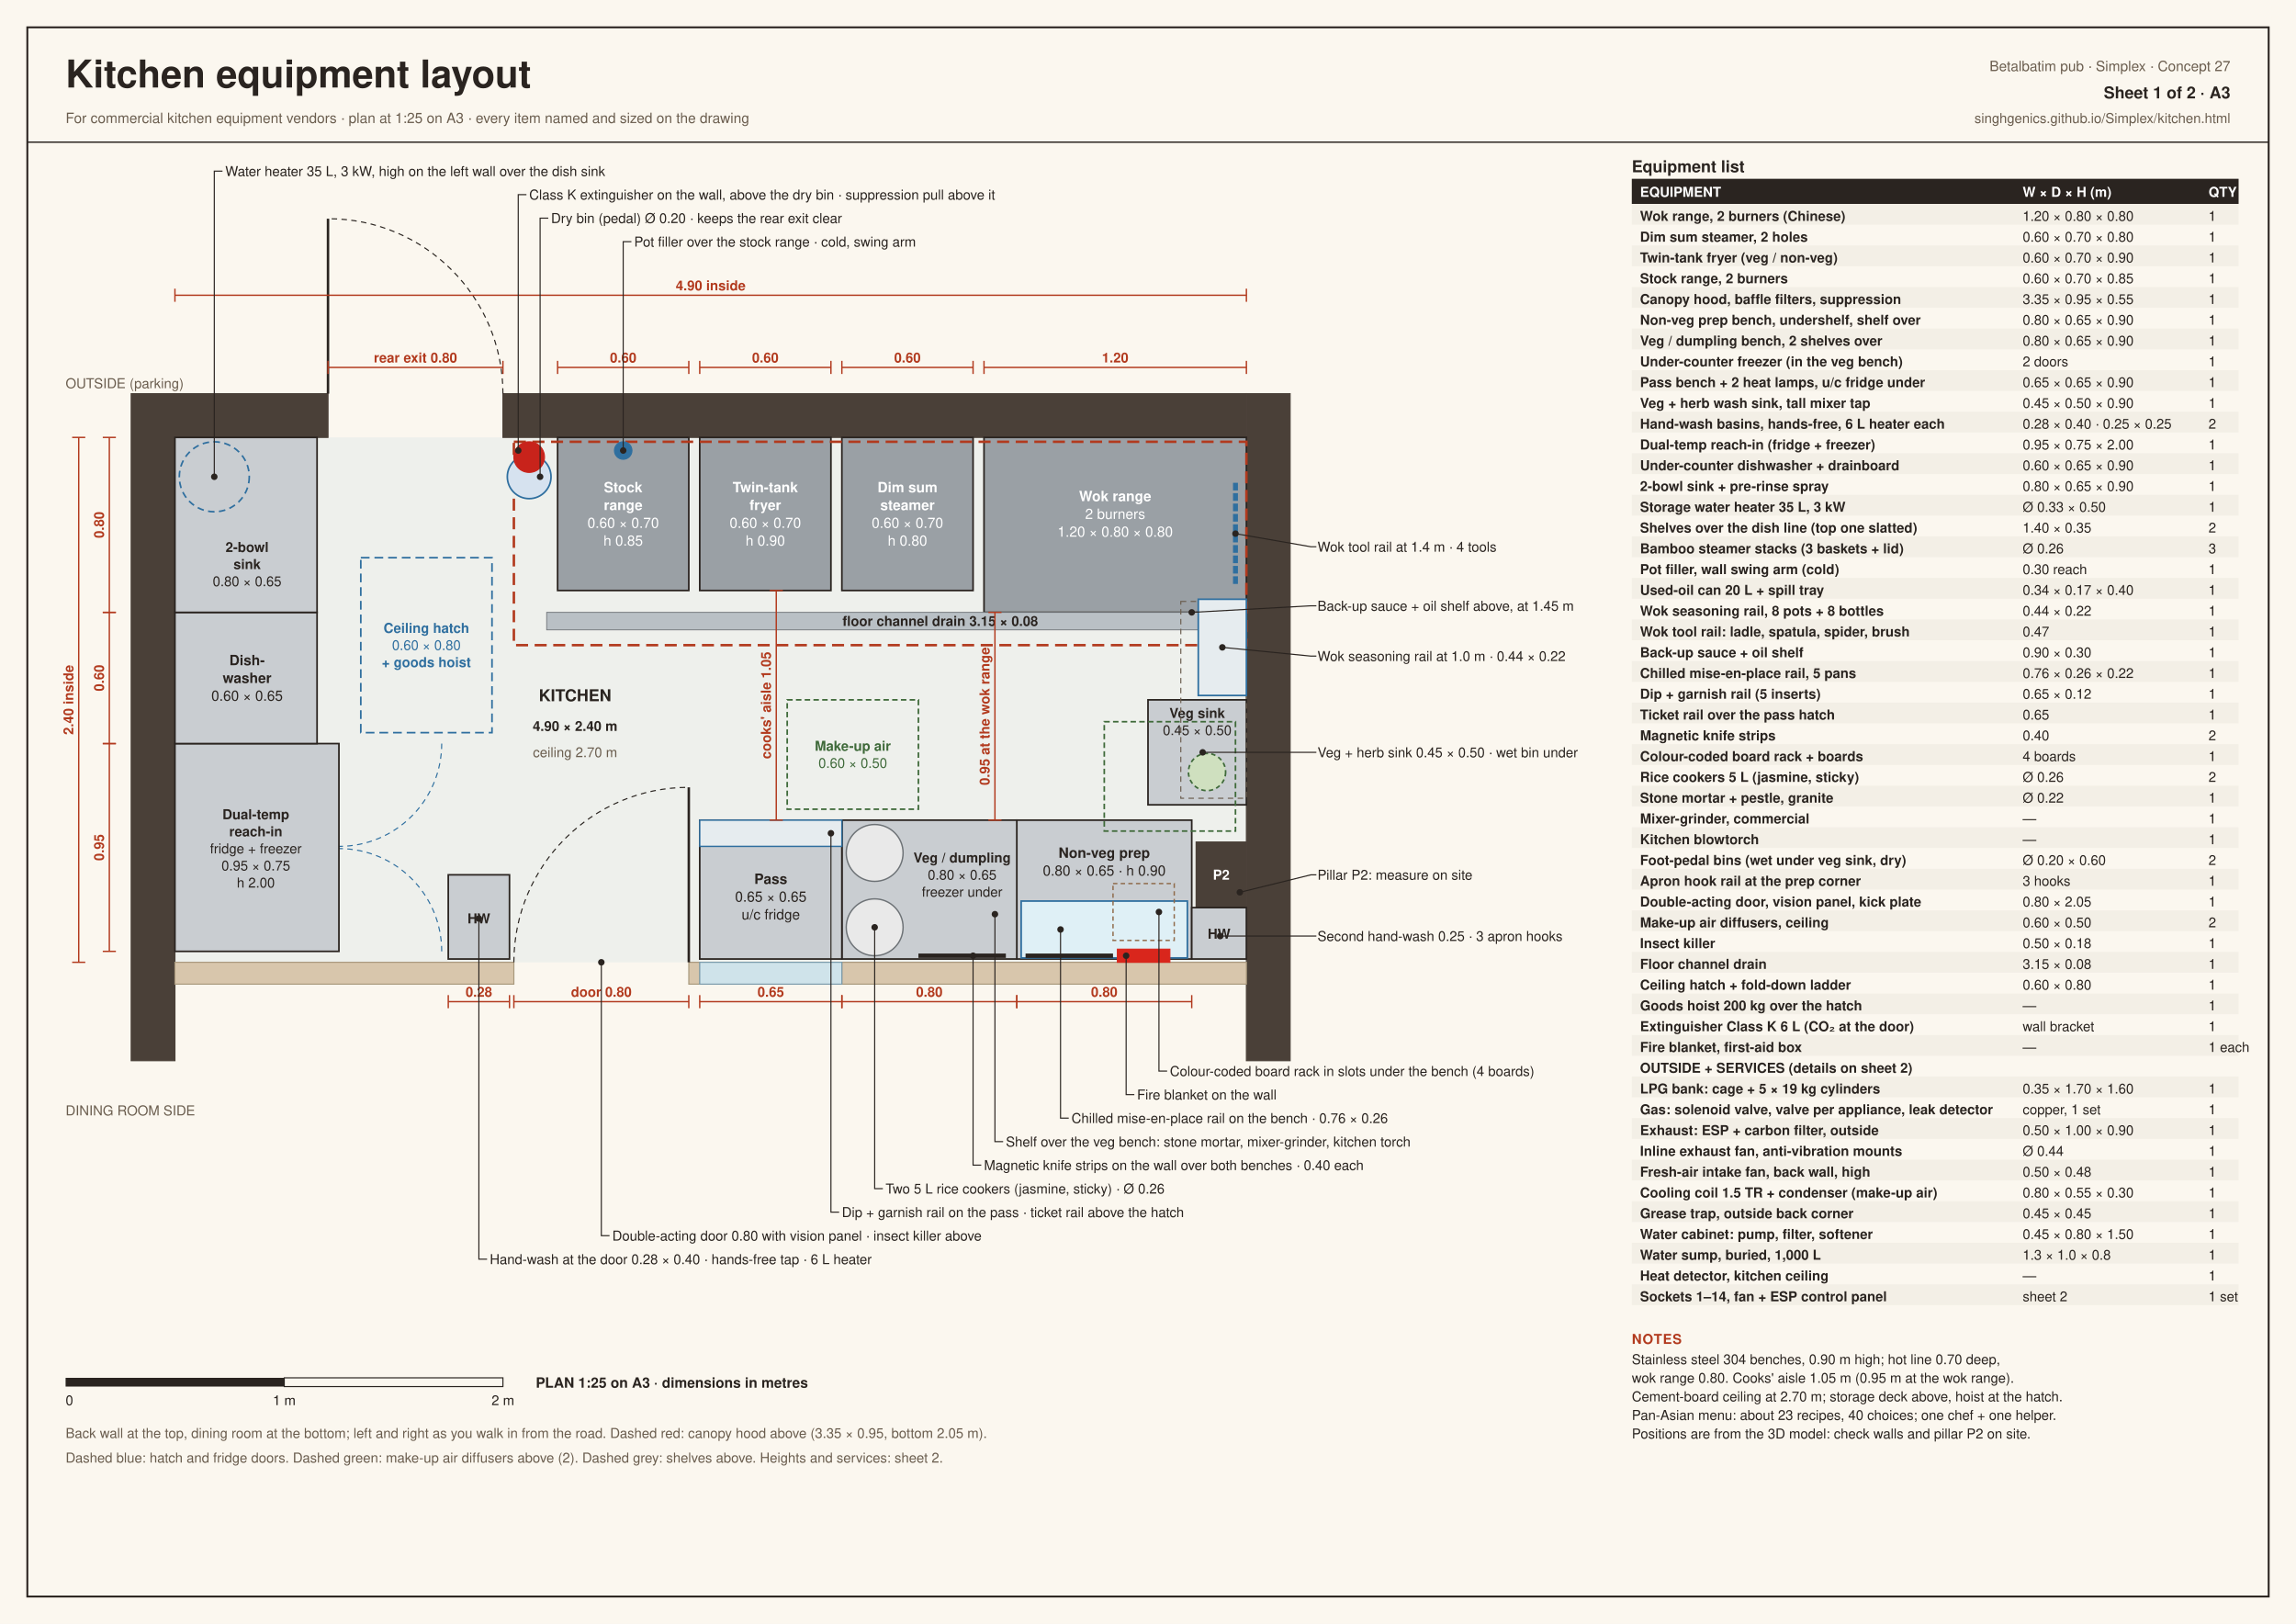
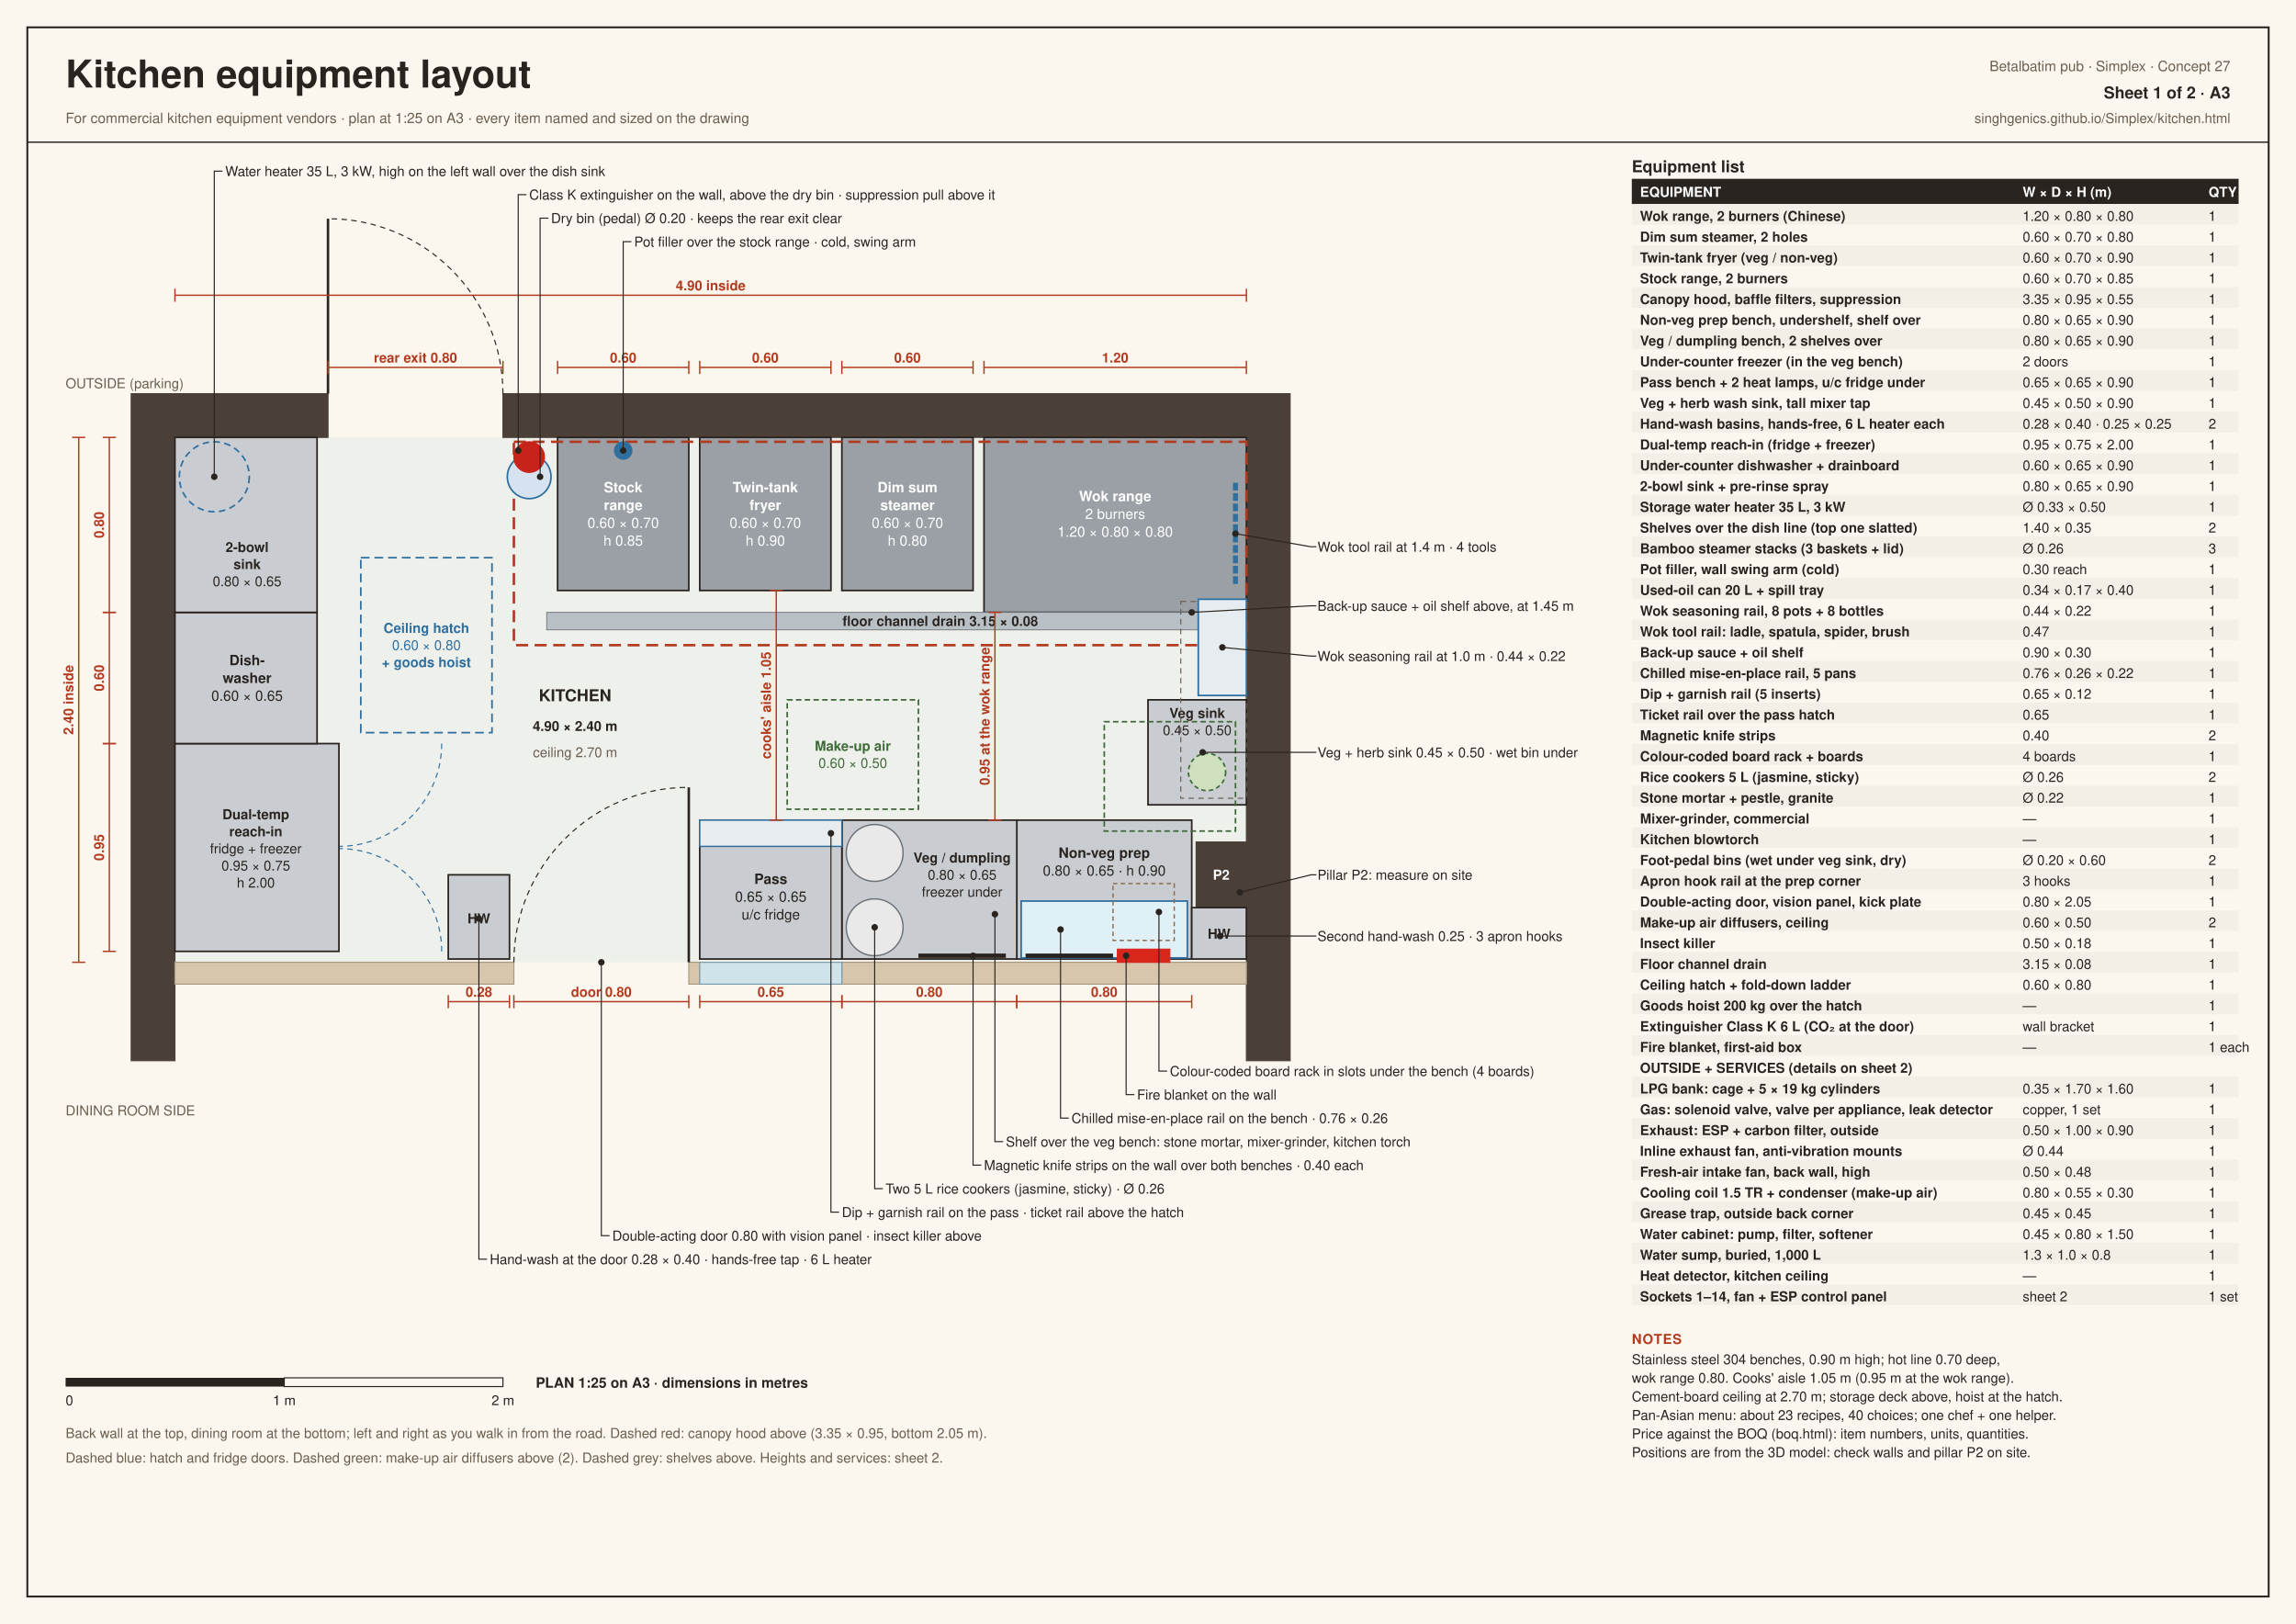
<svg xmlns="http://www.w3.org/2000/svg" width="420mm" height="297mm" viewBox="0 0 420 297" font-family="IBM Plex Sans, Helvetica, Arial, sans-serif">
  <rect width="420" height="297" fill="#fbf7ef" />
  <rect x="5" y="5" width="410" height="287" fill="none" stroke="#2a2420" stroke-width="0.35" />
  <text x="12" y="16" font-size="7" font-weight="700" fill="#2a2420">Kitchen equipment layout</text>
  <text x="12" y="22.5" font-size="2.6" fill="#6a5d4e">For commercial kitchen equipment vendors · plan at 1:25 on A3 · every item named and sized on the drawing</text>
  <text x="408" y="13" font-size="2.6" fill="#6a5d4e" text-anchor="end">Betalbatim pub · Simplex · Concept 27</text>
  <text x="408" y="18" font-size="3.0" font-weight="700" fill="#2a2420" text-anchor="end">Sheet 1 of 2 · A3</text>
  <text x="408" y="22.5" font-size="2.5" fill="#6a5d4e" text-anchor="end">singhgenics.github.io/Simplex/kitchen.html</text>
  <line x1="5" y1="26" x2="415" y2="26" stroke="#2a2420" stroke-width="0.25" />
  <rect x="32.00" y="80.00" width="196.00" height="96.00" fill="#eef0ec" stroke="none" stroke-width="0.3" />
  <rect x="228.00" y="72.00" width="8.00" height="122.00" fill="#4a4038" stroke="#4a4038" stroke-width="0.2" />
  <rect x="24.00" y="72.00" width="8.00" height="122.00" fill="#4a4038" stroke="#4a4038" stroke-width="0.2" />
  <rect x="92.00" y="72.00" width="136.00" height="8.00" fill="#4a4038" stroke="#4a4038" stroke-width="0.2" />
  <rect x="32.00" y="72.00" width="28.00" height="8.00" fill="#4a4038" stroke="#4a4038" stroke-width="0.2" />
  <rect x="154.00" y="176.00" width="74.00" height="4.00" fill="#d8c6ac" stroke="#a8987c" stroke-width="0.2" />
  <rect x="126.00" y="176.00" width="2.00" height="4.00" fill="#d8c6ac" stroke="#a8987c" stroke-width="0.2" />
  <rect x="32.00" y="176.00" width="62.00" height="4.00" fill="#d8c6ac" stroke="#a8987c" stroke-width="0.2" />
  <rect x="128.00" y="176.00" width="26.00" height="4.00" fill="#cfe3ea" stroke="#7a9aaa" stroke-width="0.2" />
  <rect x="218.80" y="154.00" width="9.20" height="12.00" fill="#4a4038" stroke="#4a4038" stroke-width="0.2" />
  <text x="223.40" y="160.88" font-size="2.5" fill="#fff" text-anchor="middle" font-weight="700">P2</text>
  <path d="M94.00 176.00 A32.00 32.00 0 0 1 126.00 144.00" fill="none" stroke="#2a2420" stroke-width="0.2" stroke-dasharray="1 0.8" />
  <line x1="126.00" y1="176.00" x2="126.00" y2="144.00" stroke="#2a2420" stroke-width="0.45" />
  <path d="M92.00 72.00 A32.00 32.00 0 0 0 60.00 40.00" fill="none" stroke="#2a2420" stroke-width="0.2" stroke-dasharray="1 0.8" />
  <line x1="60.00" y1="72.00" x2="60.00" y2="40.00" stroke="#2a2420" stroke-width="0.45" />
  <path d="M80.80 174.00 A18.80 18.80 0 0 0 62.00 155.20" fill="none" stroke="#2f6f9f" stroke-width="0.2" stroke-dasharray="1 0.8" />
  <path d="M80.80 136.00 A18.80 18.80 0 0 1 62.00 154.80" fill="none" stroke="#2f6f9f" stroke-width="0.2" stroke-dasharray="1 0.8" />
  <text x="12" y="204.00" font-size="2.5" fill="#6a5d4e">DINING ROOM SIDE</text>
  <rect x="180.00" y="80.00" width="48.00" height="32.00" fill="#9aa0a5" stroke="#2a2420" stroke-width="0.3" />
  <text x="204.00" y="91.66" font-size="2.6" fill="#fff" text-anchor="middle" font-weight="700">Wok range</text>
  <text x="204.00" y="94.91" font-size="2.6" fill="#fff" text-anchor="middle" font-weight="500">2 burners</text>
  <text x="204.00" y="98.16" font-size="2.6" fill="#fff" text-anchor="middle" font-weight="500">1.20 × 0.80 × 0.80</text>
  <rect x="154.00" y="80.00" width="24.00" height="28.00" fill="#9aa0a5" stroke="#2a2420" stroke-width="0.3" />
  <text x="166.00" y="90.04" font-size="2.6" fill="#fff" text-anchor="middle" font-weight="700">Dim sum</text>
  <text x="166.00" y="93.29" font-size="2.6" fill="#fff" text-anchor="middle" font-weight="700">steamer</text>
  <text x="166.00" y="96.54" font-size="2.6" fill="#fff" text-anchor="middle" font-weight="500">0.60 × 0.70</text>
  <text x="166.00" y="99.79" font-size="2.6" fill="#fff" text-anchor="middle" font-weight="500">h 0.80</text>
  <rect x="128.00" y="80.00" width="24.00" height="28.00" fill="#9aa0a5" stroke="#2a2420" stroke-width="0.3" />
  <text x="140.00" y="90.04" font-size="2.6" fill="#fff" text-anchor="middle" font-weight="700">Twin-tank</text>
  <text x="140.00" y="93.29" font-size="2.6" fill="#fff" text-anchor="middle" font-weight="700">fryer</text>
  <text x="140.00" y="96.54" font-size="2.6" fill="#fff" text-anchor="middle" font-weight="500">0.60 × 0.70</text>
  <text x="140.00" y="99.79" font-size="2.6" fill="#fff" text-anchor="middle" font-weight="500">h 0.90</text>
  <rect x="102.00" y="80.00" width="24.00" height="28.00" fill="#9aa0a5" stroke="#2a2420" stroke-width="0.3" />
  <text x="114.00" y="90.04" font-size="2.6" fill="#fff" text-anchor="middle" font-weight="700">Stock</text>
  <text x="114.00" y="93.29" font-size="2.6" fill="#fff" text-anchor="middle" font-weight="700">range</text>
  <text x="114.00" y="96.54" font-size="2.6" fill="#fff" text-anchor="middle" font-weight="500">0.60 × 0.70</text>
  <text x="114.00" y="99.79" font-size="2.6" fill="#fff" text-anchor="middle" font-weight="500">h 0.85</text>
  <rect x="94.00" y="80.80" width="134.00" height="37.20" fill="none" stroke="#b23a1e" stroke-width="0.45" stroke-dasharray="2.2 1.2" />
  <rect x="100.00" y="112.00" width="126.00" height="3.20" fill="#b9c0c5" stroke="#6d7276" stroke-width="0.15" />
  <rect x="186.00" y="150.00" width="32.00" height="25.40" fill="#c9cdd1" stroke="#2a2420" stroke-width="0.3" />
  <text x="202.00" y="156.89" font-size="2.6" fill="#2a2420" text-anchor="middle" font-weight="700">Non-veg prep</text>
  <text x="202.00" y="160.14" font-size="2.6" fill="#2a2420" text-anchor="middle" font-weight="500">0.80 × 0.65 · h 0.90</text>
  <rect x="186.80" y="164.80" width="30.40" height="10.40" fill="#dff0f6" stroke="#2f6f9f" stroke-width="0.3" />
  <rect x="154.00" y="150.00" width="32.00" height="25.40" fill="#c9cdd1" stroke="#2a2420" stroke-width="0.3" />
  <text x="176.00" y="157.75" font-size="2.5" fill="#2a2420" text-anchor="middle" font-weight="700">Veg / dumpling</text>
  <text x="176.00" y="160.88" font-size="2.5" fill="#2a2420" text-anchor="middle" font-weight="500">0.80 × 0.65</text>
  <text x="176.00" y="164.00" font-size="2.5" fill="#2a2420" text-anchor="middle" font-weight="500">freezer under</text>
  <circle cx="160.00" cy="169.60" r="5.20" fill="#e9e9e9" stroke="#6d7276" stroke-width="0.25" />
  <circle cx="160.00" cy="156.00" r="5.20" fill="#e9e9e9" stroke="#6d7276" stroke-width="0.25" />
  <rect x="128.00" y="150.00" width="26.00" height="25.40" fill="#c9cdd1" stroke="#2a2420" stroke-width="0.3" />
  <text x="141.00" y="161.66" font-size="2.6" fill="#2a2420" text-anchor="middle" font-weight="700">Pass</text>
  <text x="141.00" y="164.91" font-size="2.6" fill="#2a2420" text-anchor="middle" font-weight="500">0.65 × 0.65</text>
  <text x="141.00" y="168.16" font-size="2.6" fill="#2a2420" text-anchor="middle" font-weight="500">u/c fridge</text>
  <rect x="128.00" y="150.00" width="26.00" height="4.80" fill="#e6ecef" stroke="#2f6f9f" stroke-width="0.25" />
  <rect x="82.00" y="160.00" width="11.20" height="15.40" fill="#c9cdd1" stroke="#2a2420" stroke-width="0.3" />
  <text x="87.60" y="168.88" font-size="2.5" fill="#2a2420" text-anchor="middle" font-weight="700">HW</text>
  <rect x="218.00" y="166.00" width="10.00" height="9.40" fill="#c9cdd1" stroke="#2a2420" stroke-width="0.3" />
  <text x="223.00" y="171.68" font-size="2.5" fill="#2a2420" text-anchor="middle" font-weight="700">HW</text>
  <rect x="210.00" y="128.00" width="18.00" height="19.20" fill="#c9cdd1" stroke="#2a2420" stroke-width="0.3" />
  <text x="219.00" y="131.31" font-size="2.5" fill="#2a2420" text-anchor="middle" font-weight="700">Veg sink</text>
  <text x="219.00" y="134.44" font-size="2.5" fill="#2a2420" text-anchor="middle" font-weight="500">0.45 × 0.50</text>
  <rect x="32.00" y="136.00" width="30.00" height="38.00" fill="#c9cdd1" stroke="#2a2420" stroke-width="0.3" />
  <text x="46.80" y="149.83" font-size="2.5" fill="#2a2420" text-anchor="middle" font-weight="700">Dual-temp</text>
  <text x="46.80" y="152.95" font-size="2.5" fill="#2a2420" text-anchor="middle" font-weight="700">reach-in</text>
  <text x="46.80" y="156.08" font-size="2.5" fill="#2a2420" text-anchor="middle" font-weight="500">fridge + freezer</text>
  <text x="46.80" y="159.20" font-size="2.5" fill="#2a2420" text-anchor="middle" font-weight="500">0.95 × 0.75</text>
  <text x="46.80" y="162.33" font-size="2.5" fill="#2a2420" text-anchor="middle" font-weight="500">h 2.00</text>
  <rect x="32.00" y="112.00" width="26.00" height="24.00" fill="#c9cdd1" stroke="#2a2420" stroke-width="0.3" />
  <text x="45.20" y="121.66" font-size="2.6" fill="#2a2420" text-anchor="middle" font-weight="700">Dish-</text>
  <text x="45.20" y="124.91" font-size="2.6" fill="#2a2420" text-anchor="middle" font-weight="700">washer</text>
  <text x="45.20" y="128.16" font-size="2.6" fill="#2a2420" text-anchor="middle" font-weight="500">0.60 × 0.65</text>
  <rect x="32.00" y="80.00" width="26.00" height="32.00" fill="#c9cdd1" stroke="#2a2420" stroke-width="0.3" />
  <text x="45.20" y="100.95" font-size="2.5" fill="#2a2420" text-anchor="middle" font-weight="700">2-bowl</text>
  <text x="45.20" y="104.08" font-size="2.5" fill="#2a2420" text-anchor="middle" font-weight="700">sink</text>
  <text x="45.20" y="107.20" font-size="2.5" fill="#2a2420" text-anchor="middle" font-weight="500">0.80 × 0.65</text>
  <circle cx="39.20" cy="87.20" r="6.40" fill="none" stroke="#2f6f9f" stroke-width="0.3" stroke-dasharray="1.2 0.8" />
  <rect x="216.00" y="110.00" width="12.00" height="36.00" fill="none" stroke="#6a5d4e" stroke-width="0.2" stroke-dasharray="1 0.8" />
  <rect x="219.20" y="109.60" width="8.80" height="17.60" fill="#e6ecef" stroke="#2f6f9f" stroke-width="0.3" />
  <rect x="204.40" y="173.60" width="9.60" height="2.40" fill="#d9261c" stroke="#d9261c" stroke-width="0.2" />
  <circle cx="220.80" cy="141.20" r="3.40" fill="#cfe0bf" stroke="#3f6a3a" stroke-width="0.3" stroke-dasharray="0.8 0.6" />
  <circle cx="96.80" cy="87.20" r="4.00" fill="#d6e2ef" stroke="#2f6f9f" stroke-width="0.3" />
  <circle cx="96.80" cy="83.60" r="2.80" fill="#c8231b" stroke="#c8231b" stroke-width="0.2" />
  <circle cx="114.00" cy="82.40" r="1.60" fill="#2f6f9f" stroke="#2f6f9f" stroke-width="0.2" />
  <rect x="203.60" y="161.60" width="11.20" height="10.40" fill="none" stroke="#8f6a4a" stroke-width="0.25" stroke-dasharray="0.8 0.6" />
  <line x1="203.60" y1="174.80" x2="187.60" y2="174.80" stroke="#2a2420" stroke-width="0.8" />
  <line x1="184.00" y1="174.80" x2="168.00" y2="174.80" stroke="#2a2420" stroke-width="0.8" />
  <rect x="66.00" y="102.00" width="24.00" height="32.00" fill="none" stroke="#2f6f9f" stroke-width="0.3" stroke-dasharray="1.6 0.9" />
  <text x="78.00" y="115.75" font-size="2.5" fill="#2f6f9f" text-anchor="middle" font-weight="600">Ceiling hatch</text>
  <text x="78.00" y="118.88" font-size="2.5" fill="#2f6f9f" text-anchor="middle" font-weight="500">0.60 × 0.80</text>
  <text x="78.00" y="122.00" font-size="2.5" fill="#2f6f9f" text-anchor="middle" font-weight="600">+ goods hoist</text>
  <rect x="202.00" y="132.00" width="24.00" height="20.00" fill="none" stroke="#3f6a3a" stroke-width="0.3" stroke-dasharray="1 0.6" />
  <rect x="144.00" y="128.00" width="24.00" height="20.00" fill="none" stroke="#3f6a3a" stroke-width="0.3" stroke-dasharray="1 0.6" />
  <text x="156.00" y="137.31" font-size="2.5" fill="#3f6a3a" text-anchor="middle" font-weight="600">Make-up air</text>
  <text x="156.00" y="140.44" font-size="2.5" fill="#3f6a3a" text-anchor="middle" font-weight="500">0.60 × 0.50</text>
  <text x="105.20" y="128.25" font-size="3.0" fill="#2a2420" text-anchor="middle" font-weight="700">KITCHEN</text>
  <text x="105.20" y="133.68" font-size="2.5" fill="#2a2420" text-anchor="middle" font-weight="600">4.90 × 2.40 m</text>
  <text x="105.20" y="138.48" font-size="2.5" fill="#6a5d4e" text-anchor="middle" font-weight="500">ceiling 2.70 m</text>
  <text x="172.00" y="114.48" font-size="2.5" fill="#2a2420" text-anchor="middle" font-weight="600">floor channel drain 3.15 × 0.08</text>
  <g stroke="#b23a1e" stroke-width="0.25">
    <line x1="228.00" y1="67.20" x2="180.00" y2="67.20" />
    <line x1="228.00" y1="66.00" x2="228.00" y2="68.40" />
    <line x1="180.00" y1="66.00" x2="180.00" y2="68.40" />
  </g>
  <text x="204.00" y="66.30" font-size="2.5" fill="#b23a1e" text-anchor="middle" font-weight="600">1.20</text>
  <g stroke="#b23a1e" stroke-width="0.25">
    <line x1="178.00" y1="67.20" x2="154.00" y2="67.20" />
    <line x1="178.00" y1="66.00" x2="178.00" y2="68.40" />
    <line x1="154.00" y1="66.00" x2="154.00" y2="68.40" />
  </g>
  <text x="166.00" y="66.30" font-size="2.5" fill="#b23a1e" text-anchor="middle" font-weight="600">0.60</text>
  <g stroke="#b23a1e" stroke-width="0.25">
    <line x1="152.00" y1="67.20" x2="128.00" y2="67.20" />
    <line x1="152.00" y1="66.00" x2="152.00" y2="68.40" />
    <line x1="128.00" y1="66.00" x2="128.00" y2="68.40" />
  </g>
  <text x="140.00" y="66.30" font-size="2.5" fill="#b23a1e" text-anchor="middle" font-weight="600">0.60</text>
  <g stroke="#b23a1e" stroke-width="0.25">
    <line x1="126.00" y1="67.20" x2="102.00" y2="67.20" />
    <line x1="126.00" y1="66.00" x2="126.00" y2="68.40" />
    <line x1="102.00" y1="66.00" x2="102.00" y2="68.40" />
  </g>
  <text x="114.00" y="66.30" font-size="2.5" fill="#b23a1e" text-anchor="middle" font-weight="600">0.60</text>
  <g stroke="#b23a1e" stroke-width="0.25">
    <line x1="92.00" y1="67.20" x2="60.00" y2="67.20" />
    <line x1="92.00" y1="66.00" x2="92.00" y2="68.40" />
    <line x1="60.00" y1="66.00" x2="60.00" y2="68.40" />
  </g>
  <text x="76.00" y="66.30" font-size="2.5" fill="#b23a1e" text-anchor="middle" font-weight="600">rear exit 0.80</text>
  <g stroke="#b23a1e" stroke-width="0.25">
    <line x1="32.00" y1="54.00" x2="228.00" y2="54.00" />
    <line x1="32.00" y1="52.80" x2="32.00" y2="55.20" />
    <line x1="228.00" y1="52.80" x2="228.00" y2="55.20" />
  </g>
  <text x="130.00" y="53.10" font-size="2.5" fill="#b23a1e" text-anchor="middle" font-weight="600">4.90 inside</text>
  <g stroke="#b23a1e" stroke-width="0.25">
    <line x1="218.00" y1="183.20" x2="186.00" y2="183.20" />
    <line x1="218.00" y1="182.00" x2="218.00" y2="184.40" />
    <line x1="186.00" y1="182.00" x2="186.00" y2="184.40" />
  </g>
  <text x="202.00" y="182.30" font-size="2.5" fill="#b23a1e" text-anchor="middle" font-weight="600">0.80</text>
  <g stroke="#b23a1e" stroke-width="0.25">
    <line x1="186.00" y1="183.20" x2="154.00" y2="183.20" />
    <line x1="186.00" y1="182.00" x2="186.00" y2="184.40" />
    <line x1="154.00" y1="182.00" x2="154.00" y2="184.40" />
  </g>
  <text x="170.00" y="182.30" font-size="2.5" fill="#b23a1e" text-anchor="middle" font-weight="600">0.80</text>
  <g stroke="#b23a1e" stroke-width="0.25">
    <line x1="154.00" y1="183.20" x2="128.00" y2="183.20" />
    <line x1="154.00" y1="182.00" x2="154.00" y2="184.40" />
    <line x1="128.00" y1="182.00" x2="128.00" y2="184.40" />
  </g>
  <text x="141.00" y="182.30" font-size="2.5" fill="#b23a1e" text-anchor="middle" font-weight="600">0.65</text>
  <g stroke="#b23a1e" stroke-width="0.25">
    <line x1="126.00" y1="183.20" x2="94.00" y2="183.20" />
    <line x1="126.00" y1="182.00" x2="126.00" y2="184.40" />
    <line x1="94.00" y1="182.00" x2="94.00" y2="184.40" />
  </g>
  <text x="110.00" y="182.30" font-size="2.5" fill="#b23a1e" text-anchor="middle" font-weight="600">door 0.80</text>
  <g stroke="#b23a1e" stroke-width="0.25">
    <line x1="93.20" y1="183.20" x2="82.00" y2="183.20" />
    <line x1="93.20" y1="182.00" x2="93.20" y2="184.40" />
    <line x1="82.00" y1="182.00" x2="82.00" y2="184.40" />
  </g>
  <text x="87.60" y="182.30" font-size="2.5" fill="#b23a1e" text-anchor="middle" font-weight="600">0.28</text>
  <g stroke="#b23a1e" stroke-width="0.25">
    <line x1="14.40" y1="176.00" x2="14.40" y2="80.00" />
    <line x1="13.20" y1="176.00" x2="15.60" y2="176.00" />
    <line x1="13.20" y1="80.00" x2="15.60" y2="80.00" />
  </g>
  <text x="13.40" y="128.00" font-size="2.5" fill="#b23a1e" text-anchor="middle" font-weight="600" transform="rotate(-90 13.40 128.00)">2.40 inside</text>
  <g stroke="#b23a1e" stroke-width="0.25">
    <line x1="142.00" y1="150.00" x2="142.00" y2="108.00" />
    <line x1="140.80" y1="150.00" x2="143.20" y2="150.00" />
    <line x1="140.80" y1="108.00" x2="143.20" y2="108.00" />
  </g>
  <text x="141.00" y="129.00" font-size="2.5" fill="#b23a1e" text-anchor="middle" font-weight="600" transform="rotate(-90 141.00 129.00)">cooks' aisle 1.05</text>
  <g stroke="#b23a1e" stroke-width="0.25">
    <line x1="182.00" y1="150.00" x2="182.00" y2="112.00" />
    <line x1="180.80" y1="150.00" x2="183.20" y2="150.00" />
    <line x1="180.80" y1="112.00" x2="183.20" y2="112.00" />
  </g>
  <text x="181.00" y="131.00" font-size="2.5" fill="#b23a1e" text-anchor="middle" font-weight="600" transform="rotate(-90 181.00 131.00)">0.95 at the wok range</text>
  <g stroke="#b23a1e" stroke-width="0.25">
    <line x1="20.00" y1="174.00" x2="20.00" y2="136.00" />
    <line x1="18.80" y1="174.00" x2="21.20" y2="174.00" />
    <line x1="18.80" y1="136.00" x2="21.20" y2="136.00" />
  </g>
  <text x="19.00" y="155.00" font-size="2.5" fill="#b23a1e" text-anchor="middle" font-weight="600" transform="rotate(-90 19.00 155.00)">0.95</text>
  <g stroke="#b23a1e" stroke-width="0.25">
    <line x1="20.00" y1="136.00" x2="20.00" y2="112.00" />
    <line x1="18.80" y1="136.00" x2="21.20" y2="136.00" />
    <line x1="18.80" y1="112.00" x2="21.20" y2="112.00" />
  </g>
  <text x="19.00" y="124.00" font-size="2.5" fill="#b23a1e" text-anchor="middle" font-weight="600" transform="rotate(-90 19.00 124.00)">0.60</text>
  <g stroke="#b23a1e" stroke-width="0.25">
    <line x1="20.00" y1="112.00" x2="20.00" y2="80.00" />
    <line x1="18.80" y1="112.00" x2="21.20" y2="112.00" />
    <line x1="18.80" y1="80.00" x2="21.20" y2="80.00" />
  </g>
  <text x="19.00" y="96.00" font-size="2.5" fill="#b23a1e" text-anchor="middle" font-weight="600" transform="rotate(-90 19.00 96.00)">0.80</text>
  <line x1="226.00" y1="106.80" x2="226.00" y2="88.00" stroke="#2f6f9f" stroke-width="0.9" stroke-dasharray="1.4 0.5" />
  <circle cx="226.00" cy="97.60" r="0.6" fill="#2a2420" />
  <polyline points="226.00,97.60 239.80,100.00 240.80,100.00" fill="none" stroke="#2a2420" stroke-width="0.2" />
  <text x="241.00" y="100.90" font-size="2.5" fill="#2a2420" text-anchor="start" font-weight="500">Wok tool rail at 1.4 m · 4 tools</text>
  <circle cx="218.00" cy="112.00" r="0.6" fill="#2a2420" />
  <polyline points="218.00,112.00 239.80,110.80 240.80,110.80" fill="none" stroke="#2a2420" stroke-width="0.2" />
  <text x="241.00" y="111.70" font-size="2.5" fill="#2a2420" text-anchor="start" font-weight="500">Back-up sauce + oil shelf above, at 1.45 m</text>
  <circle cx="223.60" cy="118.40" r="0.6" fill="#2a2420" />
  <polyline points="223.60,118.40 239.80,120.00 240.80,120.00" fill="none" stroke="#2a2420" stroke-width="0.2" />
  <text x="241.00" y="120.90" font-size="2.5" fill="#2a2420" text-anchor="start" font-weight="500">Wok seasoning rail at 1.0 m · 0.44 × 0.22</text>
  <circle cx="220.00" cy="137.60" r="0.6" fill="#2a2420" />
  <polyline points="220.00,137.60 239.80,137.60 240.80,137.60" fill="none" stroke="#2a2420" stroke-width="0.2" />
  <text x="241.00" y="138.50" font-size="2.5" fill="#2a2420" text-anchor="start" font-weight="500">Veg + herb sink 0.45 × 0.50 · wet bin under</text>
  <circle cx="226.80" cy="163.20" r="0.6" fill="#2a2420" />
  <polyline points="226.80,163.20 239.80,160.00 240.80,160.00" fill="none" stroke="#2a2420" stroke-width="0.2" />
  <text x="241.00" y="160.90" font-size="2.5" fill="#2a2420" text-anchor="start" font-weight="500">Pillar P2: measure on site</text>
  <circle cx="223.20" cy="171.20" r="0.6" fill="#2a2420" />
  <polyline points="223.20,171.20 239.80,171.20 240.80,171.20" fill="none" stroke="#2a2420" stroke-width="0.2" />
  <text x="241.00" y="172.10" font-size="2.5" fill="#2a2420" text-anchor="start" font-weight="500">Second hand-wash 0.25 · 3 apron hooks</text>
  <circle cx="39.20" cy="87.20" r="0.6" fill="#2a2420" />
  <polyline points="39.20,87.20 39.20,31.30 40.70,31.30" fill="none" stroke="#2a2420" stroke-width="0.2" />
  <text x="41.20" y="32.20" font-size="2.5" fill="#2a2420">Water heater 35 L, 3 kW, high on the left wall over the dish sink</text>
  <circle cx="94.80" cy="82.40" r="0.6" fill="#2a2420" />
  <polyline points="94.80,82.40 94.80,35.60 96.30,35.60" fill="none" stroke="#2a2420" stroke-width="0.2" />
  <text x="96.80" y="36.50" font-size="2.5" fill="#2a2420">Class K extinguisher on the wall, above the dry bin · suppression pull above it</text>
  <circle cx="98.80" cy="87.20" r="0.6" fill="#2a2420" />
  <polyline points="98.80,87.20 98.80,39.90 100.30,39.90" fill="none" stroke="#2a2420" stroke-width="0.2" />
  <text x="100.80" y="40.80" font-size="2.5" fill="#2a2420">Dry bin (pedal) Ø 0.20 · keeps the rear exit clear</text>
  <circle cx="114.00" cy="82.40" r="0.6" fill="#2a2420" />
  <polyline points="114.00,82.40 114.00,44.20 115.50,44.20" fill="none" stroke="#2a2420" stroke-width="0.2" />
  <text x="116.00" y="45.10" font-size="2.5" fill="#2a2420">Pot filler over the stock range · cold, swing arm</text>
  <text x="12" y="71.00" font-size="2.5" fill="#6a5d4e">OUTSIDE (parking)</text>
  <circle cx="212.00" cy="166.80" r="0.6" fill="#2a2420" />
  <polyline points="212.00,166.80 212.00,195.90 213.50,195.90" fill="none" stroke="#2a2420" stroke-width="0.2" />
  <text x="214.00" y="196.80" font-size="2.5" fill="#2a2420">Colour-coded board rack in slots under the bench (4 boards)</text>
  <circle cx="206.00" cy="174.80" r="0.6" fill="#2a2420" />
  <polyline points="206.00,174.80 206.00,200.20 207.50,200.20" fill="none" stroke="#2a2420" stroke-width="0.2" />
  <text x="208.00" y="201.10" font-size="2.5" fill="#2a2420">Fire blanket on the wall</text>
  <circle cx="194.00" cy="170.00" r="0.6" fill="#2a2420" />
  <polyline points="194.00,170.00 194.00,204.50 195.50,204.50" fill="none" stroke="#2a2420" stroke-width="0.2" />
  <text x="196.00" y="205.40" font-size="2.5" fill="#2a2420">Chilled mise-en-place rail on the bench · 0.76 × 0.26</text>
  <circle cx="182.00" cy="167.20" r="0.6" fill="#2a2420" />
  <polyline points="182.00,167.20 182.00,208.80 183.50,208.80" fill="none" stroke="#2a2420" stroke-width="0.2" />
  <text x="184.00" y="209.70" font-size="2.5" fill="#2a2420">Shelf over the veg bench: stone mortar, mixer-grinder, kitchen torch</text>
  <circle cx="178.00" cy="174.80" r="0.6" fill="#2a2420" />
  <polyline points="178.00,174.80 178.00,213.10 179.50,213.10" fill="none" stroke="#2a2420" stroke-width="0.2" />
  <text x="180.00" y="214.00" font-size="2.5" fill="#2a2420">Magnetic knife strips on the wall over both benches · 0.40 each</text>
  <circle cx="160.00" cy="169.60" r="0.6" fill="#2a2420" />
  <polyline points="160.00,169.60 160.00,217.40 161.50,217.40" fill="none" stroke="#2a2420" stroke-width="0.2" />
  <text x="162.00" y="218.30" font-size="2.5" fill="#2a2420">Two 5 L rice cookers (jasmine, sticky) · Ø 0.26</text>
  <circle cx="152.00" cy="152.40" r="0.6" fill="#2a2420" />
  <polyline points="152.00,152.40 152.00,221.70 153.50,221.70" fill="none" stroke="#2a2420" stroke-width="0.2" />
  <text x="154.00" y="222.60" font-size="2.5" fill="#2a2420">Dip + garnish rail on the pass · ticket rail above the hatch</text>
  <circle cx="110.00" cy="176.00" r="0.6" fill="#2a2420" />
  <polyline points="110.00,176.00 110.00,226.00 111.50,226.00" fill="none" stroke="#2a2420" stroke-width="0.2" />
  <text x="112.00" y="226.90" font-size="2.5" fill="#2a2420">Double-acting door 0.80 with vision panel · insect killer above</text>
  <circle cx="87.60" cy="168.00" r="0.6" fill="#2a2420" />
  <polyline points="87.60,168.00 87.60,230.30 89.10,230.30" fill="none" stroke="#2a2420" stroke-width="0.2" />
  <text x="89.60" y="231.20" font-size="2.5" fill="#2a2420">Hand-wash at the door 0.28 × 0.40 · hands-free tap · 6 L heater</text>
  <g transform="translate(12.00,252.00)">
    <rect width="40.0" height="1.6" fill="#2a2420" />
    <rect x="40.0" width="40.0" height="1.6" fill="none" stroke="#2a2420" stroke-width="0.2" />
    <text y="5" font-size="2.5" fill="#2a2420">0</text>
    <text x="40.0" y="5" font-size="2.5" text-anchor="middle" fill="#2a2420">1 m</text>
    <text x="80.0" y="5" font-size="2.5" text-anchor="middle" fill="#2a2420">2 m</text>
    <text x="86.0" y="1.8" font-size="2.6" font-weight="700" fill="#2a2420">PLAN 1:25 on A3 · dimensions in metres</text>
  </g>
  <text x="12" y="263" font-size="2.5" fill="#6a5d4e">Back wall at the top, dining room at the bottom; left and right as you walk in from the road. Dashed red: canopy hood above (3.35 × 0.95, bottom 2.05 m).</text>
  <text x="12" y="267.5" font-size="2.5" fill="#6a5d4e">Dashed blue: hatch and fridge doors. Dashed green: make-up air diffusers above (2). Dashed grey: shelves above. Heights and services: sheet 2.</text>
  <text x="298.5" y="31.5" font-size="3.0" font-weight="700" fill="#2a2420">Equipment list</text>
  <rect x="298.5" y="32.7" width="111" height="4.6" fill="#2a2420" />
  <text x="300" y="36" font-size="2.5" font-weight="700" fill="#fff">EQUIPMENT</text>
  <text x="370" y="36" font-size="2.5" font-weight="700" fill="#fff">W × D × H (m)</text>
  <text x="404" y="36" font-size="2.5" font-weight="700" fill="#fff">QTY</text>
  <rect x="298.5" y="37.3" width="111" height="3.8" fill="#f3efe6" />
  <text x="300" y="40.4" font-size="2.5" fill="#2a2420" font-weight="700">Wok range, 2 burners (Chinese)</text>
  <text x="370" y="40.4" font-size="2.5" fill="#2a2420" font-weight="500">1.20 × 0.80 × 0.80</text>
  <text x="404" y="40.4" font-size="2.5" fill="#2a2420" font-weight="500">1</text>
  <text x="300" y="44.2" font-size="2.5" fill="#2a2420" font-weight="700">Dim sum steamer, 2 holes</text>
  <text x="370" y="44.2" font-size="2.5" fill="#2a2420" font-weight="500">0.60 × 0.70 × 0.80</text>
  <text x="404" y="44.2" font-size="2.5" fill="#2a2420" font-weight="500">1</text>
  <rect x="298.5" y="44.9" width="111" height="3.8" fill="#f3efe6" />
  <text x="300" y="48" font-size="2.5" fill="#2a2420" font-weight="700">Twin-tank fryer (veg / non-veg)</text>
  <text x="370" y="48" font-size="2.5" fill="#2a2420" font-weight="500">0.60 × 0.70 × 0.90</text>
  <text x="404" y="48" font-size="2.5" fill="#2a2420" font-weight="500">1</text>
  <text x="300" y="51.8" font-size="2.5" fill="#2a2420" font-weight="700">Stock range, 2 burners</text>
  <text x="370" y="51.8" font-size="2.5" fill="#2a2420" font-weight="500">0.60 × 0.70 × 0.85</text>
  <text x="404" y="51.8" font-size="2.5" fill="#2a2420" font-weight="500">1</text>
  <rect x="298.5" y="52.5" width="111" height="3.8" fill="#f3efe6" />
  <text x="300" y="55.6" font-size="2.5" fill="#2a2420" font-weight="700">Canopy hood, baffle filters, suppression</text>
  <text x="370" y="55.6" font-size="2.5" fill="#2a2420" font-weight="500">3.35 × 0.95 × 0.55</text>
  <text x="404" y="55.6" font-size="2.5" fill="#2a2420" font-weight="500">1</text>
  <text x="300" y="59.4" font-size="2.5" fill="#2a2420" font-weight="700">Non-veg prep bench, undershelf, shelf over</text>
  <text x="370" y="59.4" font-size="2.5" fill="#2a2420" font-weight="500">0.80 × 0.65 × 0.90</text>
  <text x="404" y="59.4" font-size="2.5" fill="#2a2420" font-weight="500">1</text>
  <rect x="298.5" y="60.1" width="111" height="3.8" fill="#f3efe6" />
  <text x="300" y="63.2" font-size="2.5" fill="#2a2420" font-weight="700">Veg / dumpling bench, 2 shelves over</text>
  <text x="370" y="63.2" font-size="2.5" fill="#2a2420" font-weight="500">0.80 × 0.65 × 0.90</text>
  <text x="404" y="63.2" font-size="2.5" fill="#2a2420" font-weight="500">1</text>
  <text x="300" y="67" font-size="2.5" fill="#2a2420" font-weight="700">Under-counter freezer (in the veg bench)</text>
  <text x="370" y="67" font-size="2.5" fill="#2a2420" font-weight="500">2 doors</text>
  <text x="404" y="67" font-size="2.5" fill="#2a2420" font-weight="500">1</text>
  <rect x="298.5" y="67.7" width="111" height="3.8" fill="#f3efe6" />
  <text x="300" y="70.8" font-size="2.5" fill="#2a2420" font-weight="700">Pass bench + 2 heat lamps, u/c fridge under</text>
  <text x="370" y="70.8" font-size="2.5" fill="#2a2420" font-weight="500">0.65 × 0.65 × 0.90</text>
  <text x="404" y="70.8" font-size="2.5" fill="#2a2420" font-weight="500">1</text>
  <text x="300" y="74.6" font-size="2.5" fill="#2a2420" font-weight="700">Veg + herb wash sink, tall mixer tap</text>
  <text x="370" y="74.6" font-size="2.5" fill="#2a2420" font-weight="500">0.45 × 0.50 × 0.90</text>
  <text x="404" y="74.6" font-size="2.5" fill="#2a2420" font-weight="500">1</text>
  <rect x="298.5" y="75.3" width="111" height="3.8" fill="#f3efe6" />
  <text x="300" y="78.4" font-size="2.5" fill="#2a2420" font-weight="700">Hand-wash basins, hands-free, 6 L heater each</text>
  <text x="370" y="78.4" font-size="2.5" fill="#2a2420" font-weight="500">0.28 × 0.40 · 0.25 × 0.25</text>
  <text x="404" y="78.4" font-size="2.5" fill="#2a2420" font-weight="500">2</text>
  <text x="300" y="82.2" font-size="2.5" fill="#2a2420" font-weight="700">Dual-temp reach-in (fridge + freezer)</text>
  <text x="370" y="82.2" font-size="2.5" fill="#2a2420" font-weight="500">0.95 × 0.75 × 2.00</text>
  <text x="404" y="82.2" font-size="2.5" fill="#2a2420" font-weight="500">1</text>
  <rect x="298.5" y="82.9" width="111" height="3.8" fill="#f3efe6" />
  <text x="300" y="86" font-size="2.5" fill="#2a2420" font-weight="700">Under-counter dishwasher + drainboard</text>
  <text x="370" y="86" font-size="2.5" fill="#2a2420" font-weight="500">0.60 × 0.65 × 0.90</text>
  <text x="404" y="86" font-size="2.5" fill="#2a2420" font-weight="500">1</text>
  <text x="300" y="89.8" font-size="2.5" fill="#2a2420" font-weight="700">2-bowl sink + pre-rinse spray</text>
  <text x="370" y="89.8" font-size="2.5" fill="#2a2420" font-weight="500">0.80 × 0.65 × 0.90</text>
  <text x="404" y="89.8" font-size="2.5" fill="#2a2420" font-weight="500">1</text>
  <rect x="298.5" y="90.5" width="111" height="3.8" fill="#f3efe6" />
  <text x="300" y="93.6" font-size="2.5" fill="#2a2420" font-weight="700">Storage water heater 35 L, 3 kW</text>
  <text x="370" y="93.6" font-size="2.5" fill="#2a2420" font-weight="500">Ø 0.33 × 0.50</text>
  <text x="404" y="93.6" font-size="2.5" fill="#2a2420" font-weight="500">1</text>
  <text x="300" y="97.4" font-size="2.5" fill="#2a2420" font-weight="700">Shelves over the dish line (top one slatted)</text>
  <text x="370" y="97.4" font-size="2.5" fill="#2a2420" font-weight="500">1.40 × 0.35</text>
  <text x="404" y="97.4" font-size="2.5" fill="#2a2420" font-weight="500">2</text>
  <rect x="298.5" y="98.1" width="111" height="3.8" fill="#f3efe6" />
  <text x="300" y="101.2" font-size="2.5" fill="#2a2420" font-weight="700">Bamboo steamer stacks (3 baskets + lid)</text>
  <text x="370" y="101.2" font-size="2.5" fill="#2a2420" font-weight="500">Ø 0.26</text>
  <text x="404" y="101.2" font-size="2.5" fill="#2a2420" font-weight="500">3</text>
  <text x="300" y="105" font-size="2.5" fill="#2a2420" font-weight="700">Pot filler, wall swing arm (cold)</text>
  <text x="370" y="105" font-size="2.5" fill="#2a2420" font-weight="500">0.30 reach</text>
  <text x="404" y="105" font-size="2.5" fill="#2a2420" font-weight="500">1</text>
  <rect x="298.5" y="105.7" width="111" height="3.8" fill="#f3efe6" />
  <text x="300" y="108.8" font-size="2.5" fill="#2a2420" font-weight="700">Used-oil can 20 L + spill tray</text>
  <text x="370" y="108.8" font-size="2.5" fill="#2a2420" font-weight="500">0.34 × 0.17 × 0.40</text>
  <text x="404" y="108.8" font-size="2.5" fill="#2a2420" font-weight="500">1</text>
  <text x="300" y="112.6" font-size="2.5" fill="#2a2420" font-weight="700">Wok seasoning rail, 8 pots + 8 bottles</text>
  <text x="370" y="112.6" font-size="2.5" fill="#2a2420" font-weight="500">0.44 × 0.22</text>
  <text x="404" y="112.6" font-size="2.5" fill="#2a2420" font-weight="500">1</text>
  <rect x="298.5" y="113.3" width="111" height="3.8" fill="#f3efe6" />
  <text x="300" y="116.4" font-size="2.5" fill="#2a2420" font-weight="700">Wok tool rail: ladle, spatula, spider, brush</text>
  <text x="370" y="116.4" font-size="2.5" fill="#2a2420" font-weight="500">0.47</text>
  <text x="404" y="116.4" font-size="2.5" fill="#2a2420" font-weight="500">1</text>
  <text x="300" y="120.2" font-size="2.5" fill="#2a2420" font-weight="700">Back-up sauce + oil shelf</text>
  <text x="370" y="120.2" font-size="2.5" fill="#2a2420" font-weight="500">0.90 × 0.30</text>
  <text x="404" y="120.2" font-size="2.5" fill="#2a2420" font-weight="500">1</text>
  <rect x="298.5" y="120.9" width="111" height="3.8" fill="#f3efe6" />
  <text x="300" y="124" font-size="2.5" fill="#2a2420" font-weight="700">Chilled mise-en-place rail, 5 pans</text>
  <text x="370" y="124" font-size="2.5" fill="#2a2420" font-weight="500">0.76 × 0.26 × 0.22</text>
  <text x="404" y="124" font-size="2.5" fill="#2a2420" font-weight="500">1</text>
  <text x="300" y="127.8" font-size="2.5" fill="#2a2420" font-weight="700">Dip + garnish rail (5 inserts)</text>
  <text x="370" y="127.8" font-size="2.5" fill="#2a2420" font-weight="500">0.65 × 0.12</text>
  <text x="404" y="127.8" font-size="2.5" fill="#2a2420" font-weight="500">1</text>
  <rect x="298.5" y="128.5" width="111" height="3.8" fill="#f3efe6" />
  <text x="300" y="131.6" font-size="2.5" fill="#2a2420" font-weight="700">Ticket rail over the pass hatch</text>
  <text x="370" y="131.6" font-size="2.5" fill="#2a2420" font-weight="500">0.65</text>
  <text x="404" y="131.6" font-size="2.5" fill="#2a2420" font-weight="500">1</text>
  <text x="300" y="135.4" font-size="2.5" fill="#2a2420" font-weight="700">Magnetic knife strips</text>
  <text x="370" y="135.4" font-size="2.5" fill="#2a2420" font-weight="500">0.40</text>
  <text x="404" y="135.4" font-size="2.5" fill="#2a2420" font-weight="500">2</text>
  <rect x="298.5" y="136.1" width="111" height="3.8" fill="#f3efe6" />
  <text x="300" y="139.2" font-size="2.5" fill="#2a2420" font-weight="700">Colour-coded board rack + boards</text>
  <text x="370" y="139.2" font-size="2.5" fill="#2a2420" font-weight="500">4 boards</text>
  <text x="404" y="139.2" font-size="2.5" fill="#2a2420" font-weight="500">1</text>
  <text x="300" y="143" font-size="2.5" fill="#2a2420" font-weight="700">Rice cookers 5 L (jasmine, sticky)</text>
  <text x="370" y="143" font-size="2.5" fill="#2a2420" font-weight="500">Ø 0.26</text>
  <text x="404" y="143" font-size="2.5" fill="#2a2420" font-weight="500">2</text>
  <rect x="298.5" y="143.7" width="111" height="3.8" fill="#f3efe6" />
  <text x="300" y="146.8" font-size="2.5" fill="#2a2420" font-weight="700">Stone mortar + pestle, granite</text>
  <text x="370" y="146.8" font-size="2.5" fill="#2a2420" font-weight="500">Ø 0.22</text>
  <text x="404" y="146.8" font-size="2.5" fill="#2a2420" font-weight="500">1</text>
  <text x="300" y="150.6" font-size="2.5" fill="#2a2420" font-weight="700">Mixer-grinder, commercial</text>
  <text x="370" y="150.6" font-size="2.5" fill="#2a2420" font-weight="500">—</text>
  <text x="404" y="150.6" font-size="2.5" fill="#2a2420" font-weight="500">1</text>
  <rect x="298.5" y="151.3" width="111" height="3.8" fill="#f3efe6" />
  <text x="300" y="154.4" font-size="2.5" fill="#2a2420" font-weight="700">Kitchen blowtorch</text>
  <text x="370" y="154.4" font-size="2.5" fill="#2a2420" font-weight="500">—</text>
  <text x="404" y="154.4" font-size="2.5" fill="#2a2420" font-weight="500">1</text>
  <text x="300" y="158.2" font-size="2.5" fill="#2a2420" font-weight="700">Foot-pedal bins (wet under veg sink, dry)</text>
  <text x="370" y="158.2" font-size="2.5" fill="#2a2420" font-weight="500">Ø 0.20 × 0.60</text>
  <text x="404" y="158.2" font-size="2.5" fill="#2a2420" font-weight="500">2</text>
  <rect x="298.5" y="158.9" width="111" height="3.8" fill="#f3efe6" />
  <text x="300" y="162" font-size="2.5" fill="#2a2420" font-weight="700">Apron hook rail at the prep corner</text>
  <text x="370" y="162" font-size="2.5" fill="#2a2420" font-weight="500">3 hooks</text>
  <text x="404" y="162" font-size="2.5" fill="#2a2420" font-weight="500">1</text>
  <text x="300" y="165.8" font-size="2.5" fill="#2a2420" font-weight="700">Double-acting door, vision panel, kick plate</text>
  <text x="370" y="165.8" font-size="2.5" fill="#2a2420" font-weight="500">0.80 × 2.05</text>
  <text x="404" y="165.8" font-size="2.5" fill="#2a2420" font-weight="500">1</text>
  <rect x="298.5" y="166.5" width="111" height="3.8" fill="#f3efe6" />
  <text x="300" y="169.6" font-size="2.5" fill="#2a2420" font-weight="700">Make-up air diffusers, ceiling</text>
  <text x="370" y="169.6" font-size="2.5" fill="#2a2420" font-weight="500">0.60 × 0.50</text>
  <text x="404" y="169.6" font-size="2.5" fill="#2a2420" font-weight="500">2</text>
  <text x="300" y="173.4" font-size="2.5" fill="#2a2420" font-weight="700">Insect killer</text>
  <text x="370" y="173.4" font-size="2.5" fill="#2a2420" font-weight="500">0.50 × 0.18</text>
  <text x="404" y="173.4" font-size="2.5" fill="#2a2420" font-weight="500">1</text>
  <rect x="298.5" y="174.1" width="111" height="3.8" fill="#f3efe6" />
  <text x="300" y="177.2" font-size="2.5" fill="#2a2420" font-weight="700">Floor channel drain</text>
  <text x="370" y="177.2" font-size="2.5" fill="#2a2420" font-weight="500">3.15 × 0.08</text>
  <text x="404" y="177.2" font-size="2.5" fill="#2a2420" font-weight="500">1</text>
  <text x="300" y="181" font-size="2.5" fill="#2a2420" font-weight="700">Ceiling hatch + fold-down ladder</text>
  <text x="370" y="181" font-size="2.5" fill="#2a2420" font-weight="500">0.60 × 0.80</text>
  <text x="404" y="181" font-size="2.5" fill="#2a2420" font-weight="500">1</text>
  <rect x="298.5" y="181.7" width="111" height="3.8" fill="#f3efe6" />
  <text x="300" y="184.8" font-size="2.5" fill="#2a2420" font-weight="700">Goods hoist 200 kg over the hatch</text>
  <text x="370" y="184.8" font-size="2.5" fill="#2a2420" font-weight="500">—</text>
  <text x="404" y="184.8" font-size="2.5" fill="#2a2420" font-weight="500">1</text>
  <text x="300" y="188.6" font-size="2.5" fill="#2a2420" font-weight="700">Extinguisher Class K 6 L (CO₂ at the door)</text>
  <text x="370" y="188.6" font-size="2.5" fill="#2a2420" font-weight="500">wall bracket</text>
  <text x="404" y="188.6" font-size="2.5" fill="#2a2420" font-weight="500">1</text>
  <rect x="298.5" y="189.3" width="111" height="3.8" fill="#f3efe6" />
  <text x="300" y="192.4" font-size="2.5" fill="#2a2420" font-weight="700">Fire blanket, first-aid box</text>
  <text x="370" y="192.4" font-size="2.5" fill="#2a2420" font-weight="500">—</text>
  <text x="404" y="192.4" font-size="2.5" fill="#2a2420" font-weight="500">1 each</text>
  <text x="300" y="196.2" font-size="2.5" fill="#2a2420" font-weight="700">OUTSIDE + SERVICES (details on sheet 2)</text>
  <text x="370" y="196.2" font-size="2.5" fill="#2a2420" font-weight="500" />
  <text x="404" y="196.2" font-size="2.5" fill="#2a2420" font-weight="500" />
  <rect x="298.5" y="196.9" width="111" height="3.8" fill="#f3efe6" />
  <text x="300" y="200" font-size="2.5" fill="#2a2420" font-weight="700">LPG bank: cage + 5 × 19 kg cylinders</text>
  <text x="370" y="200" font-size="2.5" fill="#2a2420" font-weight="500">0.35 × 1.70 × 1.60</text>
  <text x="404" y="200" font-size="2.5" fill="#2a2420" font-weight="500">1</text>
  <text x="300" y="203.8" font-size="2.5" fill="#2a2420" font-weight="700">Gas: solenoid valve, valve per appliance, leak detector</text>
  <text x="370" y="203.8" font-size="2.5" fill="#2a2420" font-weight="500">copper, 1 set</text>
  <text x="404" y="203.8" font-size="2.5" fill="#2a2420" font-weight="500">1</text>
  <rect x="298.5" y="204.5" width="111" height="3.8" fill="#f3efe6" />
  <text x="300" y="207.6" font-size="2.5" fill="#2a2420" font-weight="700">Exhaust: ESP + carbon filter, outside</text>
  <text x="370" y="207.6" font-size="2.5" fill="#2a2420" font-weight="500">0.50 × 1.00 × 0.90</text>
  <text x="404" y="207.6" font-size="2.5" fill="#2a2420" font-weight="500">1</text>
  <text x="300" y="211.4" font-size="2.5" fill="#2a2420" font-weight="700">Inline exhaust fan, anti-vibration mounts</text>
  <text x="370" y="211.4" font-size="2.5" fill="#2a2420" font-weight="500">Ø 0.44</text>
  <text x="404" y="211.4" font-size="2.5" fill="#2a2420" font-weight="500">1</text>
  <rect x="298.5" y="212.1" width="111" height="3.8" fill="#f3efe6" />
  <text x="300" y="215.2" font-size="2.5" fill="#2a2420" font-weight="700">Fresh-air intake fan, back wall, high</text>
  <text x="370" y="215.2" font-size="2.5" fill="#2a2420" font-weight="500">0.50 × 0.48</text>
  <text x="404" y="215.2" font-size="2.5" fill="#2a2420" font-weight="500">1</text>
  <text x="300" y="219" font-size="2.5" fill="#2a2420" font-weight="700">Cooling coil 1.5 TR + condenser (make-up air)</text>
  <text x="370" y="219" font-size="2.5" fill="#2a2420" font-weight="500">0.80 × 0.55 × 0.30</text>
  <text x="404" y="219" font-size="2.5" fill="#2a2420" font-weight="500">1</text>
  <rect x="298.5" y="219.7" width="111" height="3.8" fill="#f3efe6" />
  <text x="300" y="222.8" font-size="2.5" fill="#2a2420" font-weight="700">Grease trap, outside back corner</text>
  <text x="370" y="222.8" font-size="2.5" fill="#2a2420" font-weight="500">0.45 × 0.45</text>
  <text x="404" y="222.8" font-size="2.5" fill="#2a2420" font-weight="500">1</text>
  <text x="300" y="226.6" font-size="2.5" fill="#2a2420" font-weight="700">Water cabinet: pump, filter, softener</text>
  <text x="370" y="226.6" font-size="2.5" fill="#2a2420" font-weight="500">0.45 × 0.80 × 1.50</text>
  <text x="404" y="226.6" font-size="2.5" fill="#2a2420" font-weight="500">1</text>
  <rect x="298.5" y="227.3" width="111" height="3.8" fill="#f3efe6" />
  <text x="300" y="230.4" font-size="2.5" fill="#2a2420" font-weight="700">Water sump, buried, 1,000 L</text>
  <text x="370" y="230.4" font-size="2.5" fill="#2a2420" font-weight="500">1.3 × 1.0 × 0.8</text>
  <text x="404" y="230.4" font-size="2.5" fill="#2a2420" font-weight="500">1</text>
  <text x="300" y="234.2" font-size="2.5" fill="#2a2420" font-weight="700">Heat detector, kitchen ceiling</text>
  <text x="370" y="234.2" font-size="2.5" fill="#2a2420" font-weight="500">—</text>
  <text x="404" y="234.2" font-size="2.5" fill="#2a2420" font-weight="500">1</text>
  <rect x="298.5" y="234.9" width="111" height="3.8" fill="#f3efe6" />
  <text x="300" y="238" font-size="2.5" fill="#2a2420" font-weight="700">Sockets 1–14, fan + ESP control panel</text>
  <text x="370" y="238" font-size="2.5" fill="#2a2420" font-weight="500">sheet 2</text>
  <text x="404" y="238" font-size="2.5" fill="#2a2420" font-weight="500">1 set</text>
  <text x="298.5" y="245.8" font-size="2.5" font-weight="700" fill="#b23a1e" letter-spacing="0.15">NOTES</text>
  <text x="298.5" y="249.5" font-size="2.5" fill="#2a2420">Stainless steel 304 benches, 0.90 m high; hot line 0.70 deep,</text>
  <text x="298.5" y="252.9" font-size="2.5" fill="#2a2420">wok range 0.80. Cooks' aisle 1.05 m (0.95 m at the wok range).</text>
  <text x="298.5" y="256.3" font-size="2.5" fill="#2a2420">Cement-board ceiling at 2.70 m; storage deck above, hoist at the hatch.</text>
  <text x="298.5" y="259.7" font-size="2.5" fill="#2a2420">Pan-Asian menu: about 23 recipes, 40 choices; one chef + one helper.</text>
-   <text x="298.5" y="263.1" font-size="2.5" fill="#2a2420">Positions are from the 3D model: check walls and pillar P2 on site.</text>
+   <text x="298.5" y="263.1" font-size="2.5" fill="#2a2420">Price against the BOQ (boq.html): item numbers, units, quantities.</text>
+   <text x="298.5" y="266.5" font-size="2.5" fill="#2a2420">Positions are from the 3D model: check walls and pillar P2 on site.</text>
</svg>
